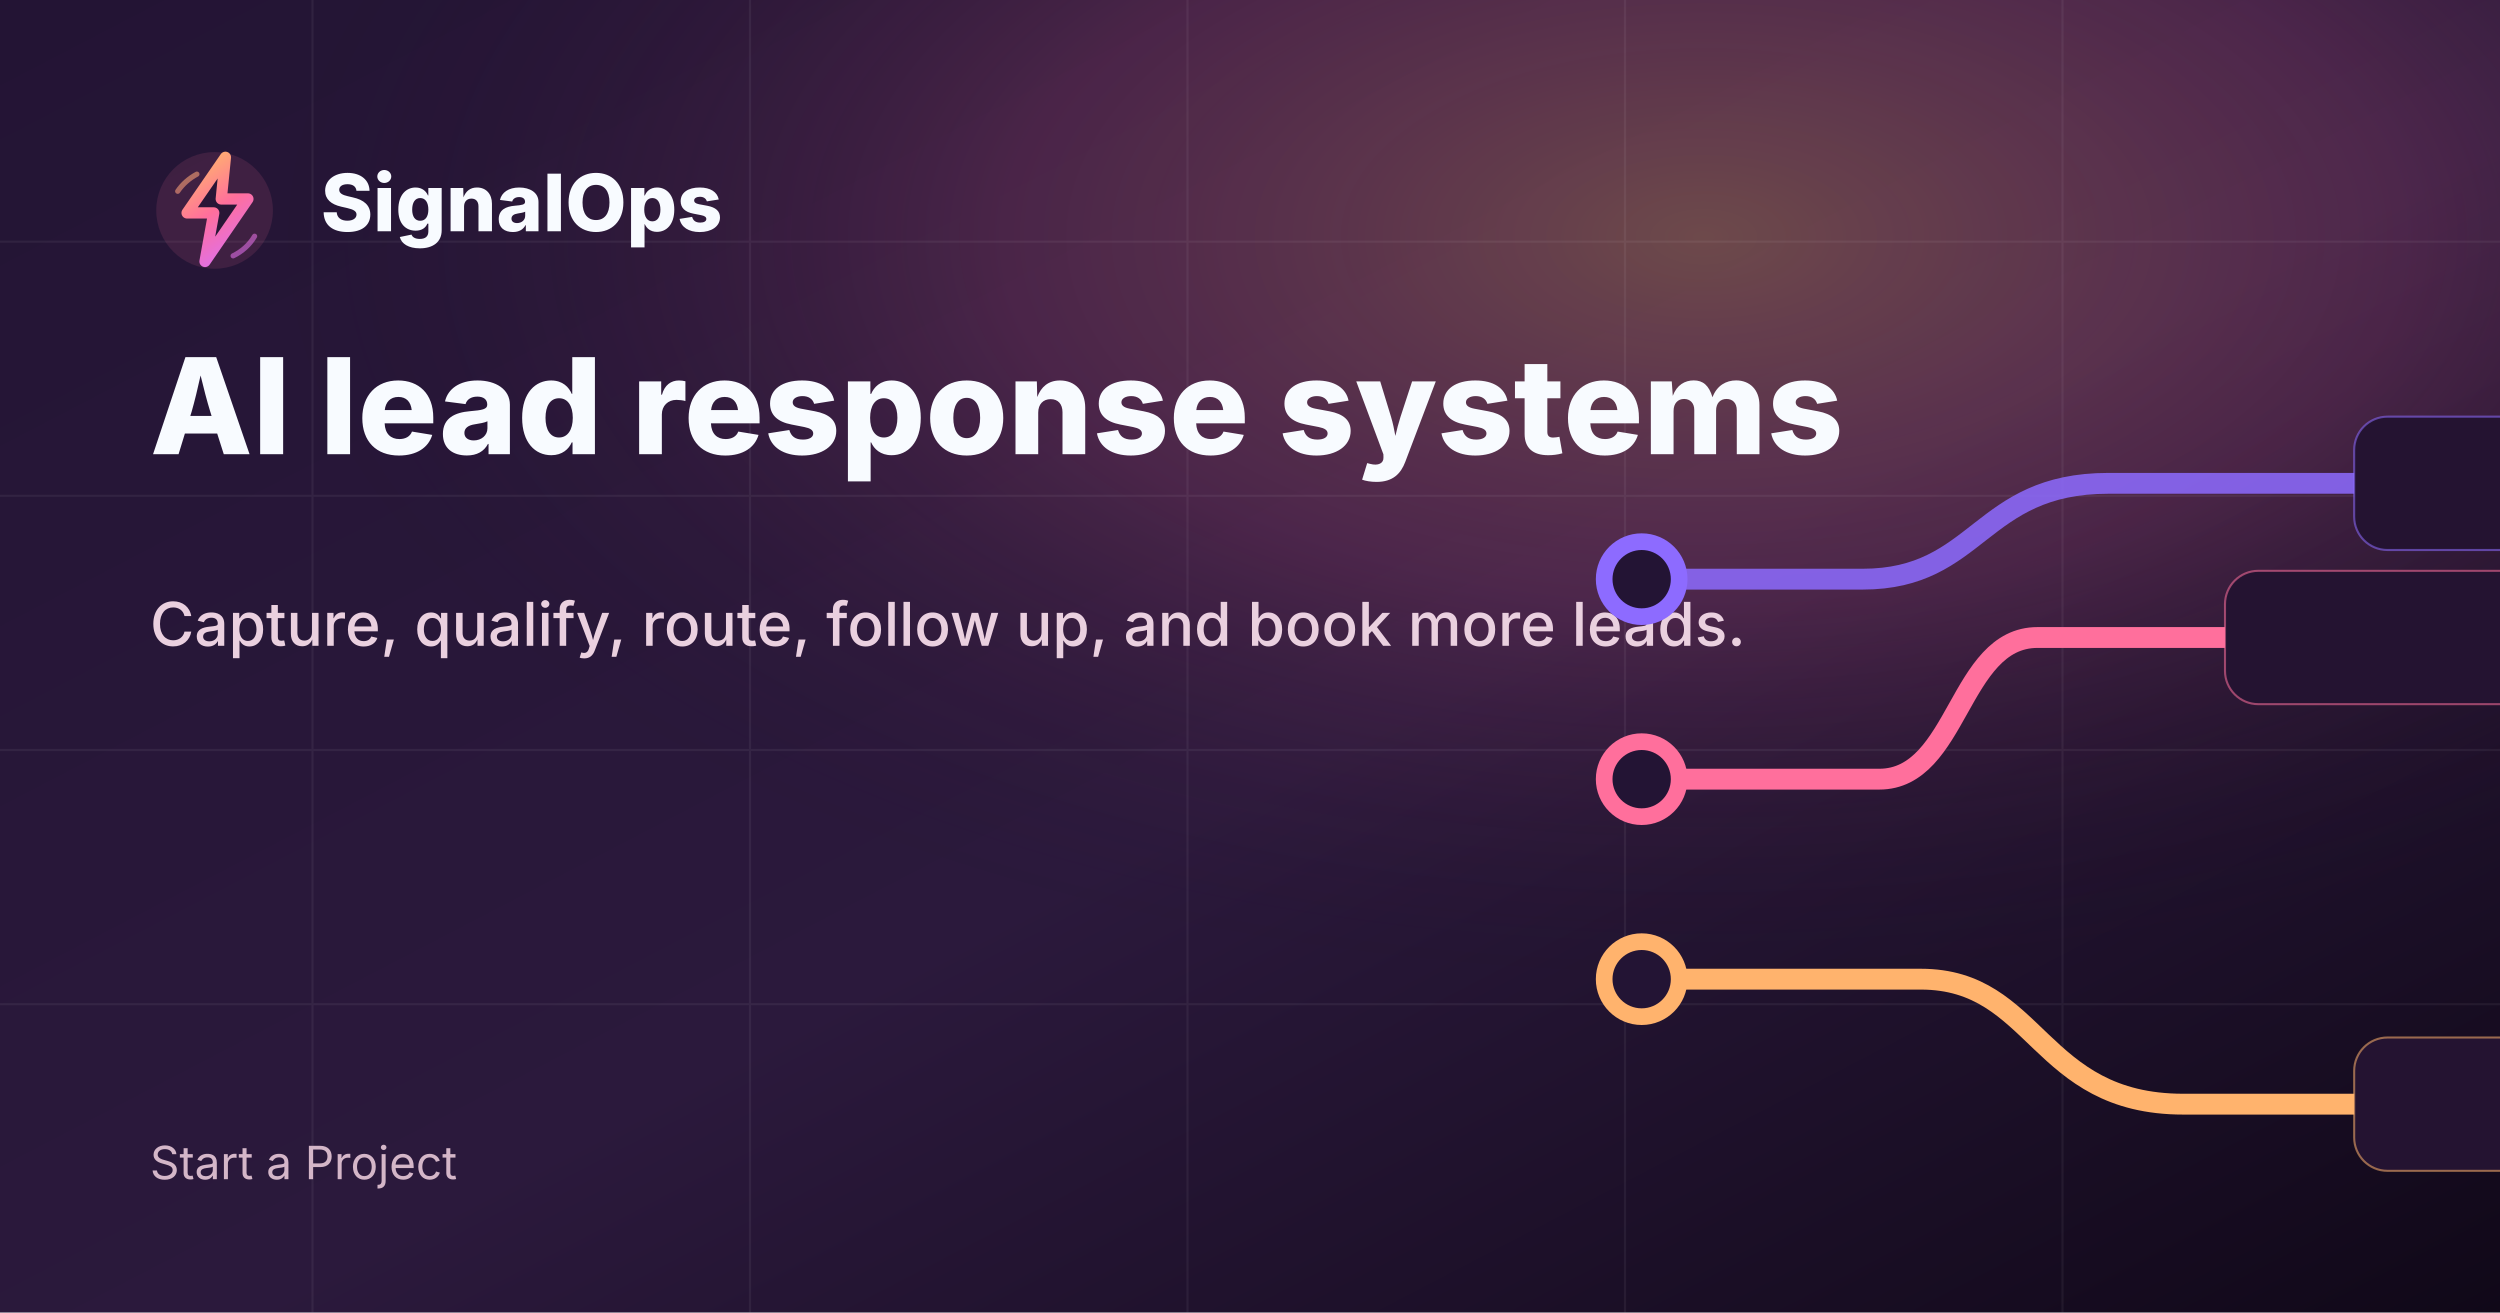
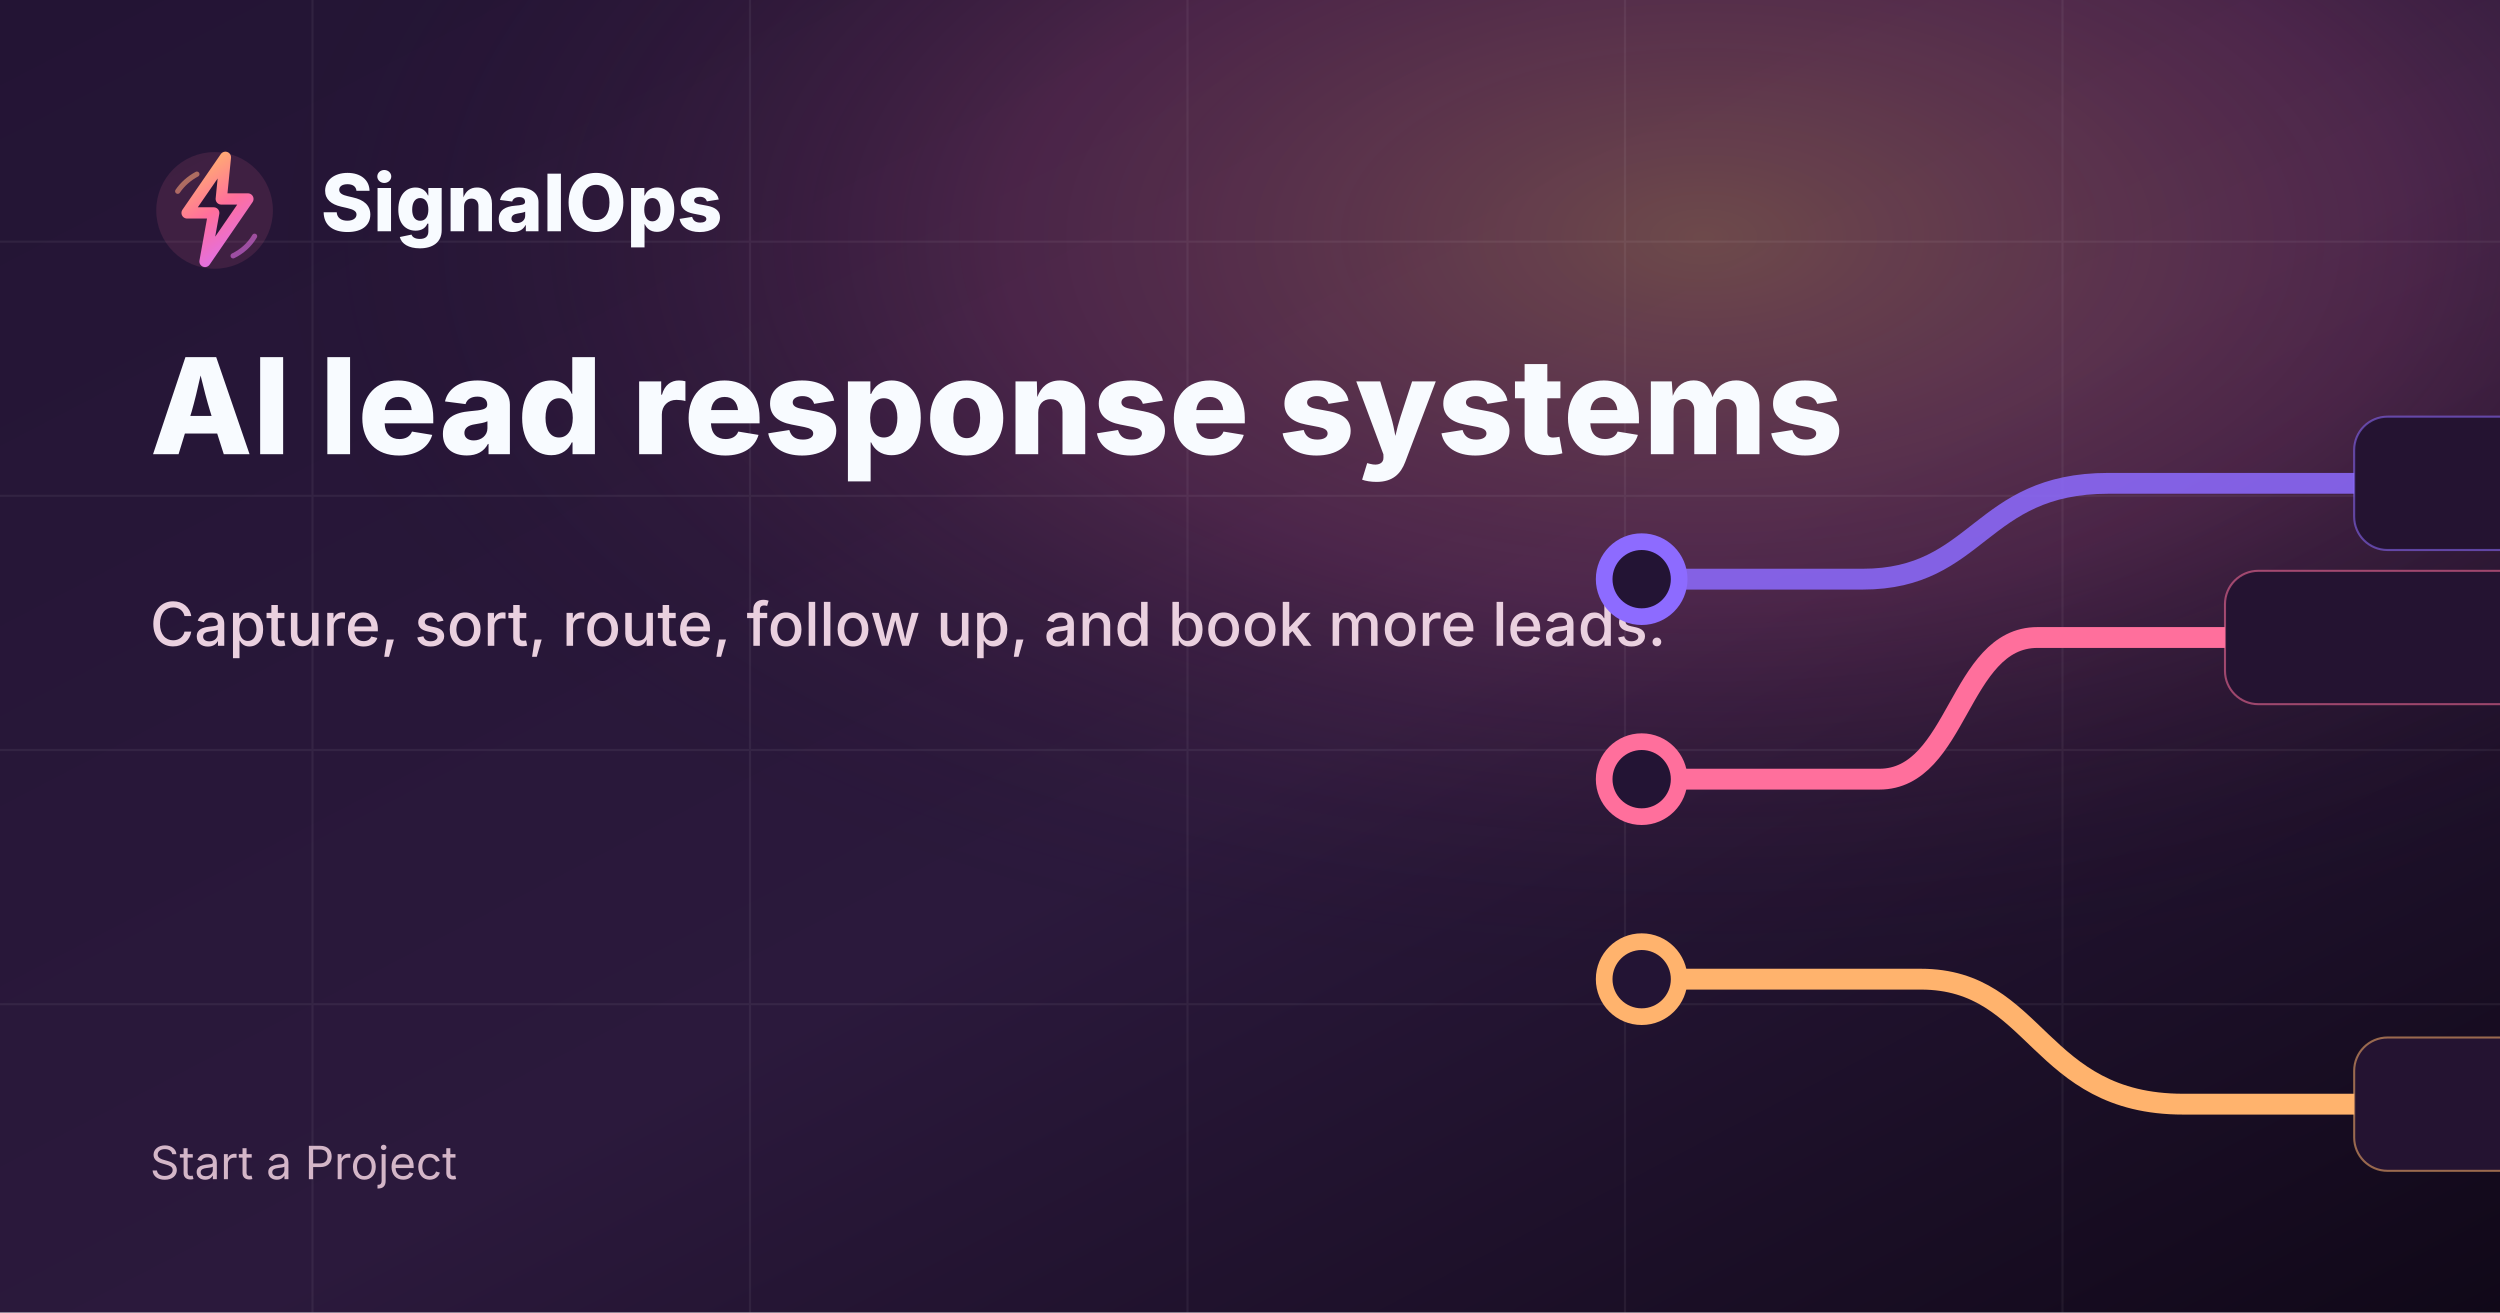
<svg xmlns="http://www.w3.org/2000/svg" width="1200" height="630" viewBox="0 0 1200 630" role="img" aria-labelledby="title desc">
  <defs>
    <linearGradient id="bg" x1="0" y1="0" x2="1" y2="1">
      <stop offset="0" stop-color="#231434" />
      <stop offset="0.55" stop-color="#2b193c" />
      <stop offset="1" stop-color="#100818" />
    </linearGradient>
    <radialGradient id="glow" cx="68%" cy="18%" r="58%">
      <stop offset="0" stop-color="#ffb36d" stop-opacity="0.32" />
      <stop offset="0.48" stop-color="#ff6f9c" stop-opacity="0.16" />
      <stop offset="1" stop-color="#100818" stop-opacity="0" />
    </radialGradient>
    <linearGradient id="boltLogo" x1="18" y1="10" x2="48" y2="56" gradientUnits="userSpaceOnUse">
      <stop stop-color="#ffb36d" />
      <stop offset="0.45" stop-color="#ff6f9c" />
      <stop offset="1" stop-color="#d770ff" />
    </linearGradient>
  </defs>
  <rect width="1200" height="630" fill="url(#bg)" />
  <rect width="1200" height="630" fill="url(#glow)" />
  <path d="M0 116H1200M0 238H1200M0 360H1200M0 482H1200M150 0V630M360 0V630M570 0V630M780 0V630M990 0V630" stroke="#ffffff" stroke-opacity="0.055" />
  <g transform="translate(72 70)">
    <circle cx="31" cy="31" r="28" fill="#ff6f9c" fill-opacity="0.12" />
    <path d="M36.2 5.5 17.8 32.2h12.8l-4.2 23.3 20.6-30H34.2l2-20Z" fill="#18102d" fill-opacity="0.55" />
    <path d="M36.2 5.5 17.8 32.2h12.8l-4.2 23.3 20.6-30H34.2l2-20Z" fill="none" stroke="url(#boltLogo)" stroke-width="5.4" stroke-linejoin="round" />
    <path d="M22.5 13.6c-3.7 2-6.9 4.8-9.2 8.2M50.2 43.4c-2.4 4.1-6 7.3-10.3 9.4" stroke="url(#boltLogo)" stroke-width="2.5" stroke-linecap="round" opacity="0.58" />
    <text x="82" y="41" fill="#F8FBFF" font-family="Inter, Segoe UI, Arial, sans-serif" font-size="38" font-weight="760">SignalOps</text>
  </g>
  <g transform="translate(72 218)">
    <text fill="#F8FBFF" font-family="Inter, Segoe UI, Arial, sans-serif" font-size="64" font-weight="780">
      <tspan x="0" y="0">AI lead response systems</tspan>
    </text>
-     <text x="0" y="92" fill="#ead0df" font-family="Inter, Segoe UI, Arial, sans-serif" font-size="29" font-weight="520">Capture, qualify, route, follow up, and book more leads.</text>
+     <text x="0" y="92" fill="#ead0df" font-family="Inter, Segoe UI, Arial, sans-serif" font-size="29" font-weight="520">Capture, sort, route, follow up, and book more leads.</text>
  </g>
  <g transform="translate(762 178)" fill="none" stroke-linecap="round" stroke-linejoin="round">
    <path d="M26 196H140C178 196 178 128 216 128H306" stroke="#ff6f9c" stroke-width="10" />
    <path d="M26 292H160C216 292 216 352 286 352H368" stroke="#ffb36d" stroke-width="10" />
    <path d="M26 100H132C188 100 188 54 250 54H368" stroke="#8d6bff" stroke-width="10" opacity="0.85" />
    <circle cx="26" cy="100" r="18" fill="#231434" stroke="#8d6bff" stroke-width="8" />
    <circle cx="26" cy="196" r="18" fill="#231434" stroke="#ff6f9c" stroke-width="8" />
    <circle cx="26" cy="292" r="18" fill="#231434" stroke="#ffb36d" stroke-width="8" />
    <rect x="368" y="22" width="190" height="64" rx="16" fill="#241331" stroke="#8d6bff" stroke-opacity="0.55" />
    <rect x="306" y="96" width="252" height="64" rx="16" fill="#241331" stroke="#ff6f9c" stroke-opacity="0.55" />
    <rect x="368" y="320" width="190" height="64" rx="16" fill="#241331" stroke="#ffb36d" stroke-opacity="0.55" />
  </g>
  <text x="72" y="566" fill="#d4b6c8" font-family="Inter, Segoe UI, Arial, sans-serif" font-size="22">Start a Project</text>
</svg>
